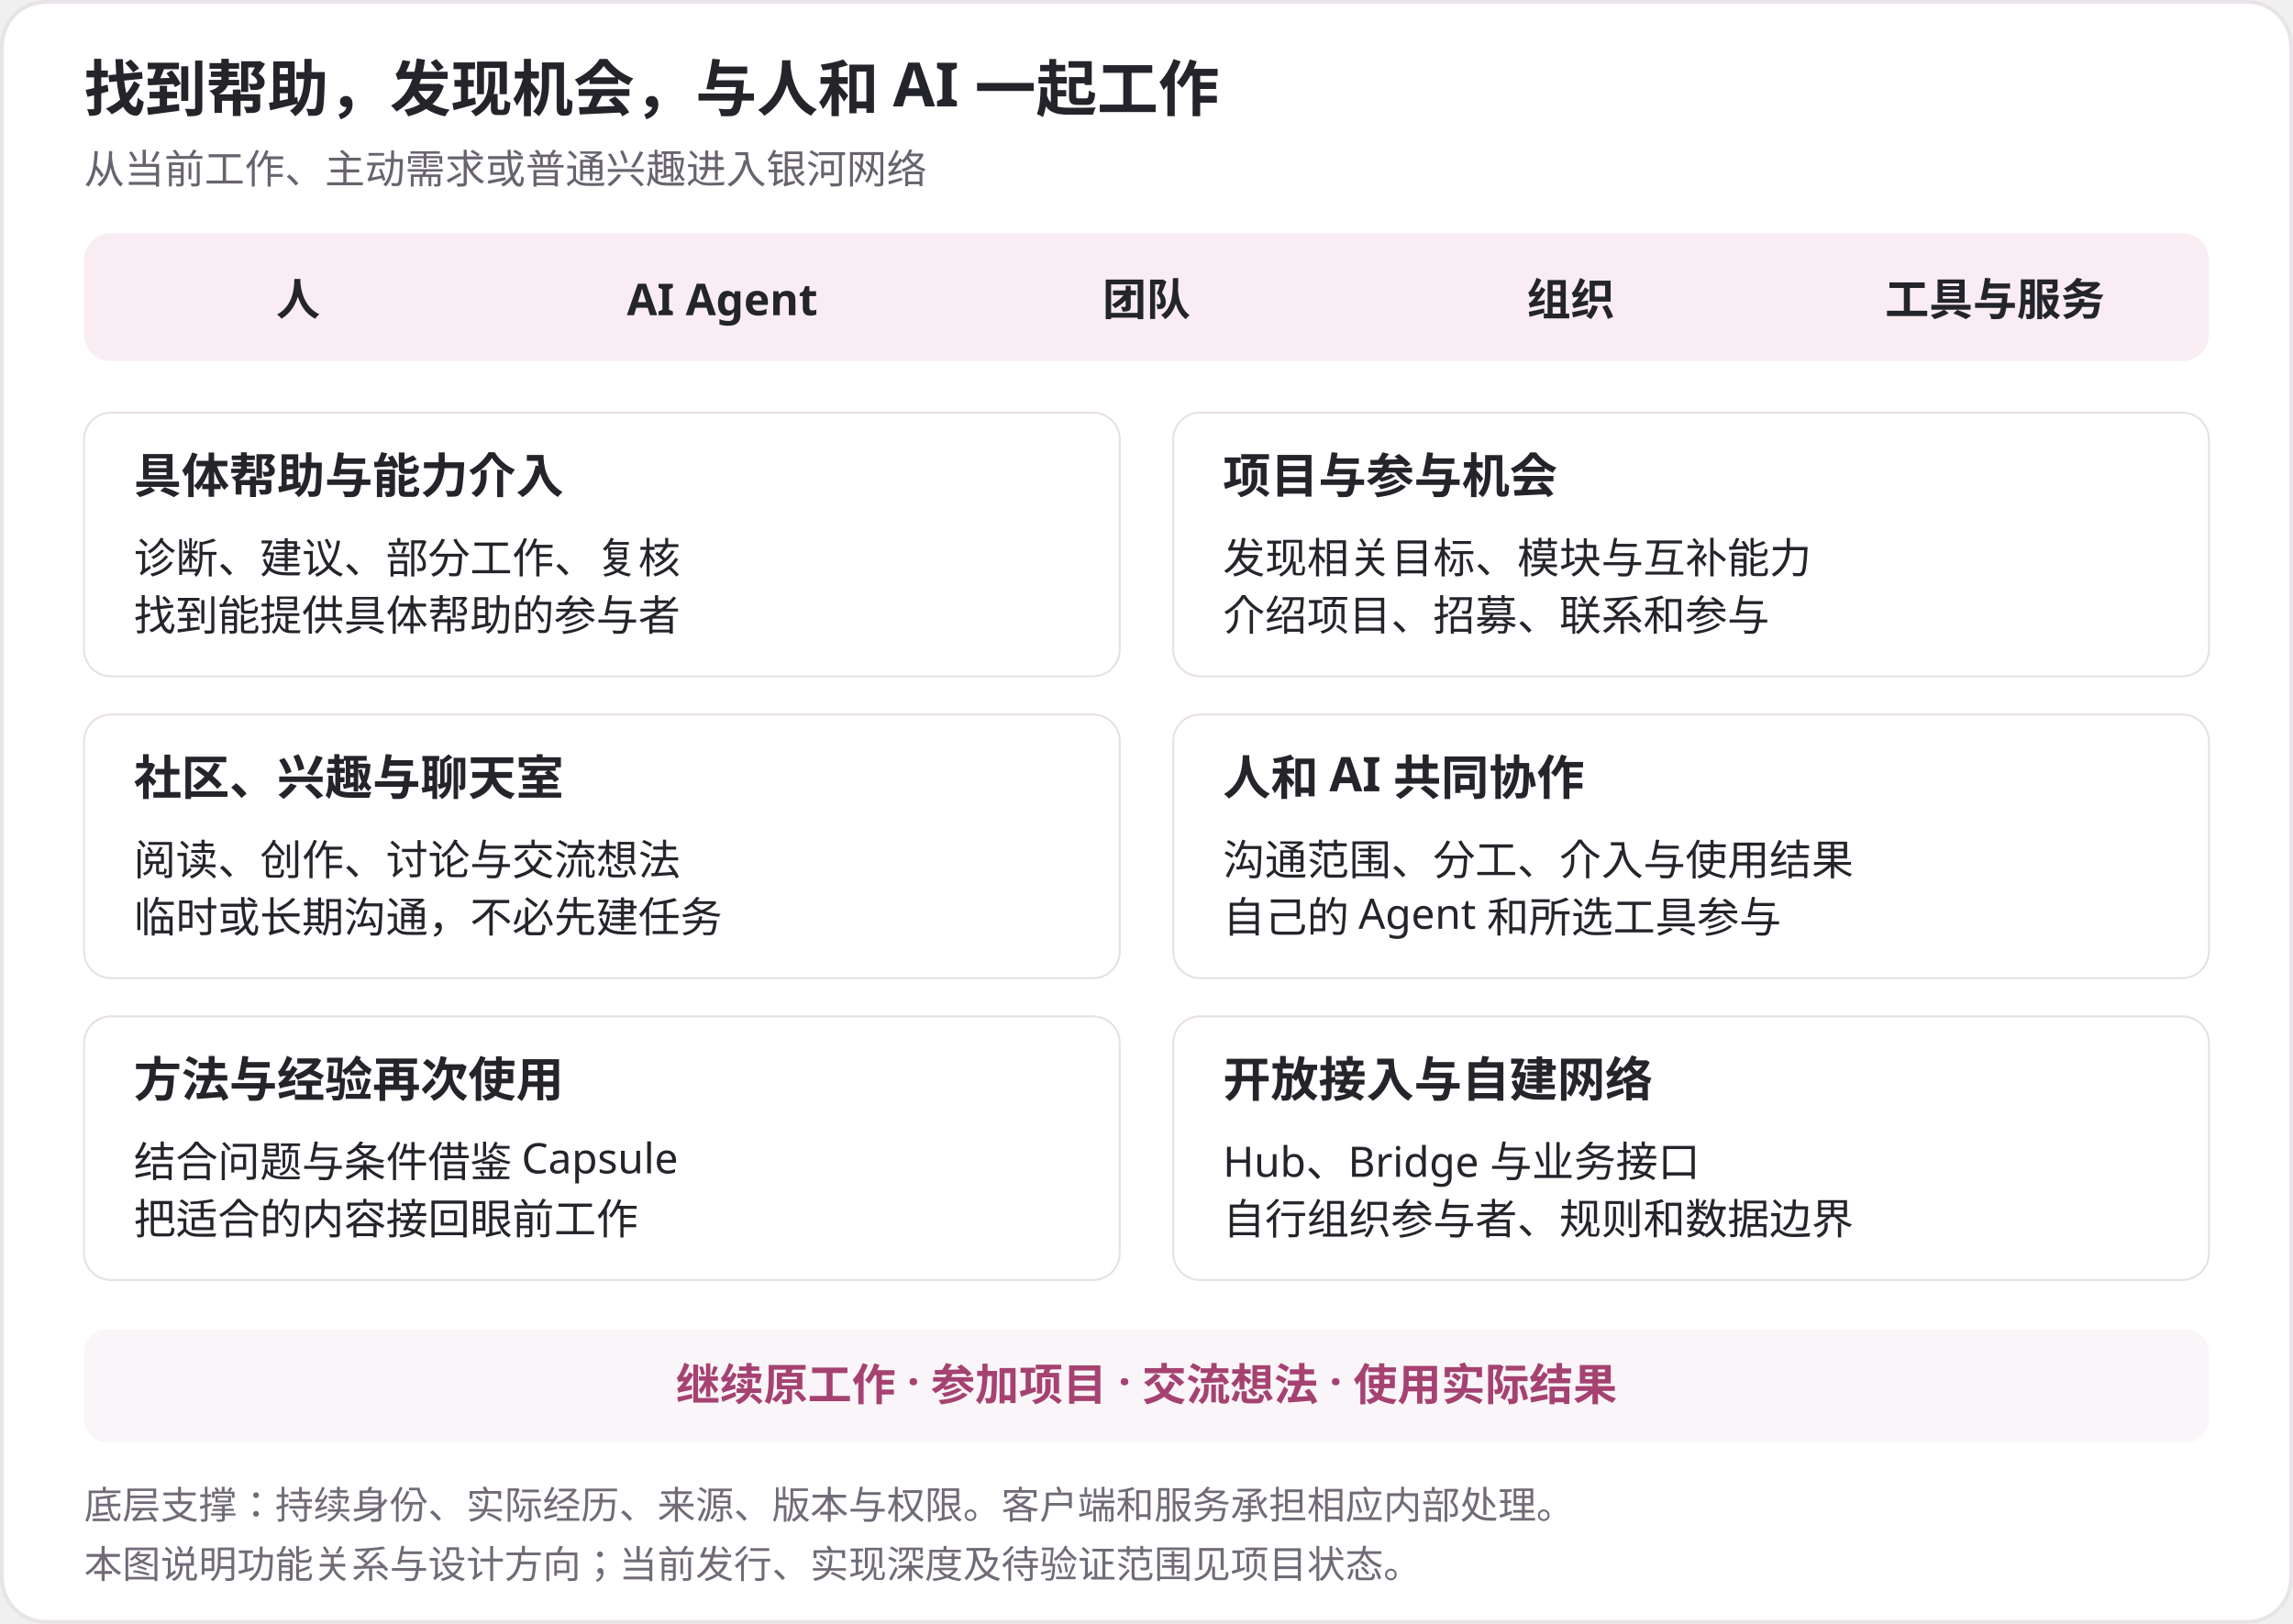
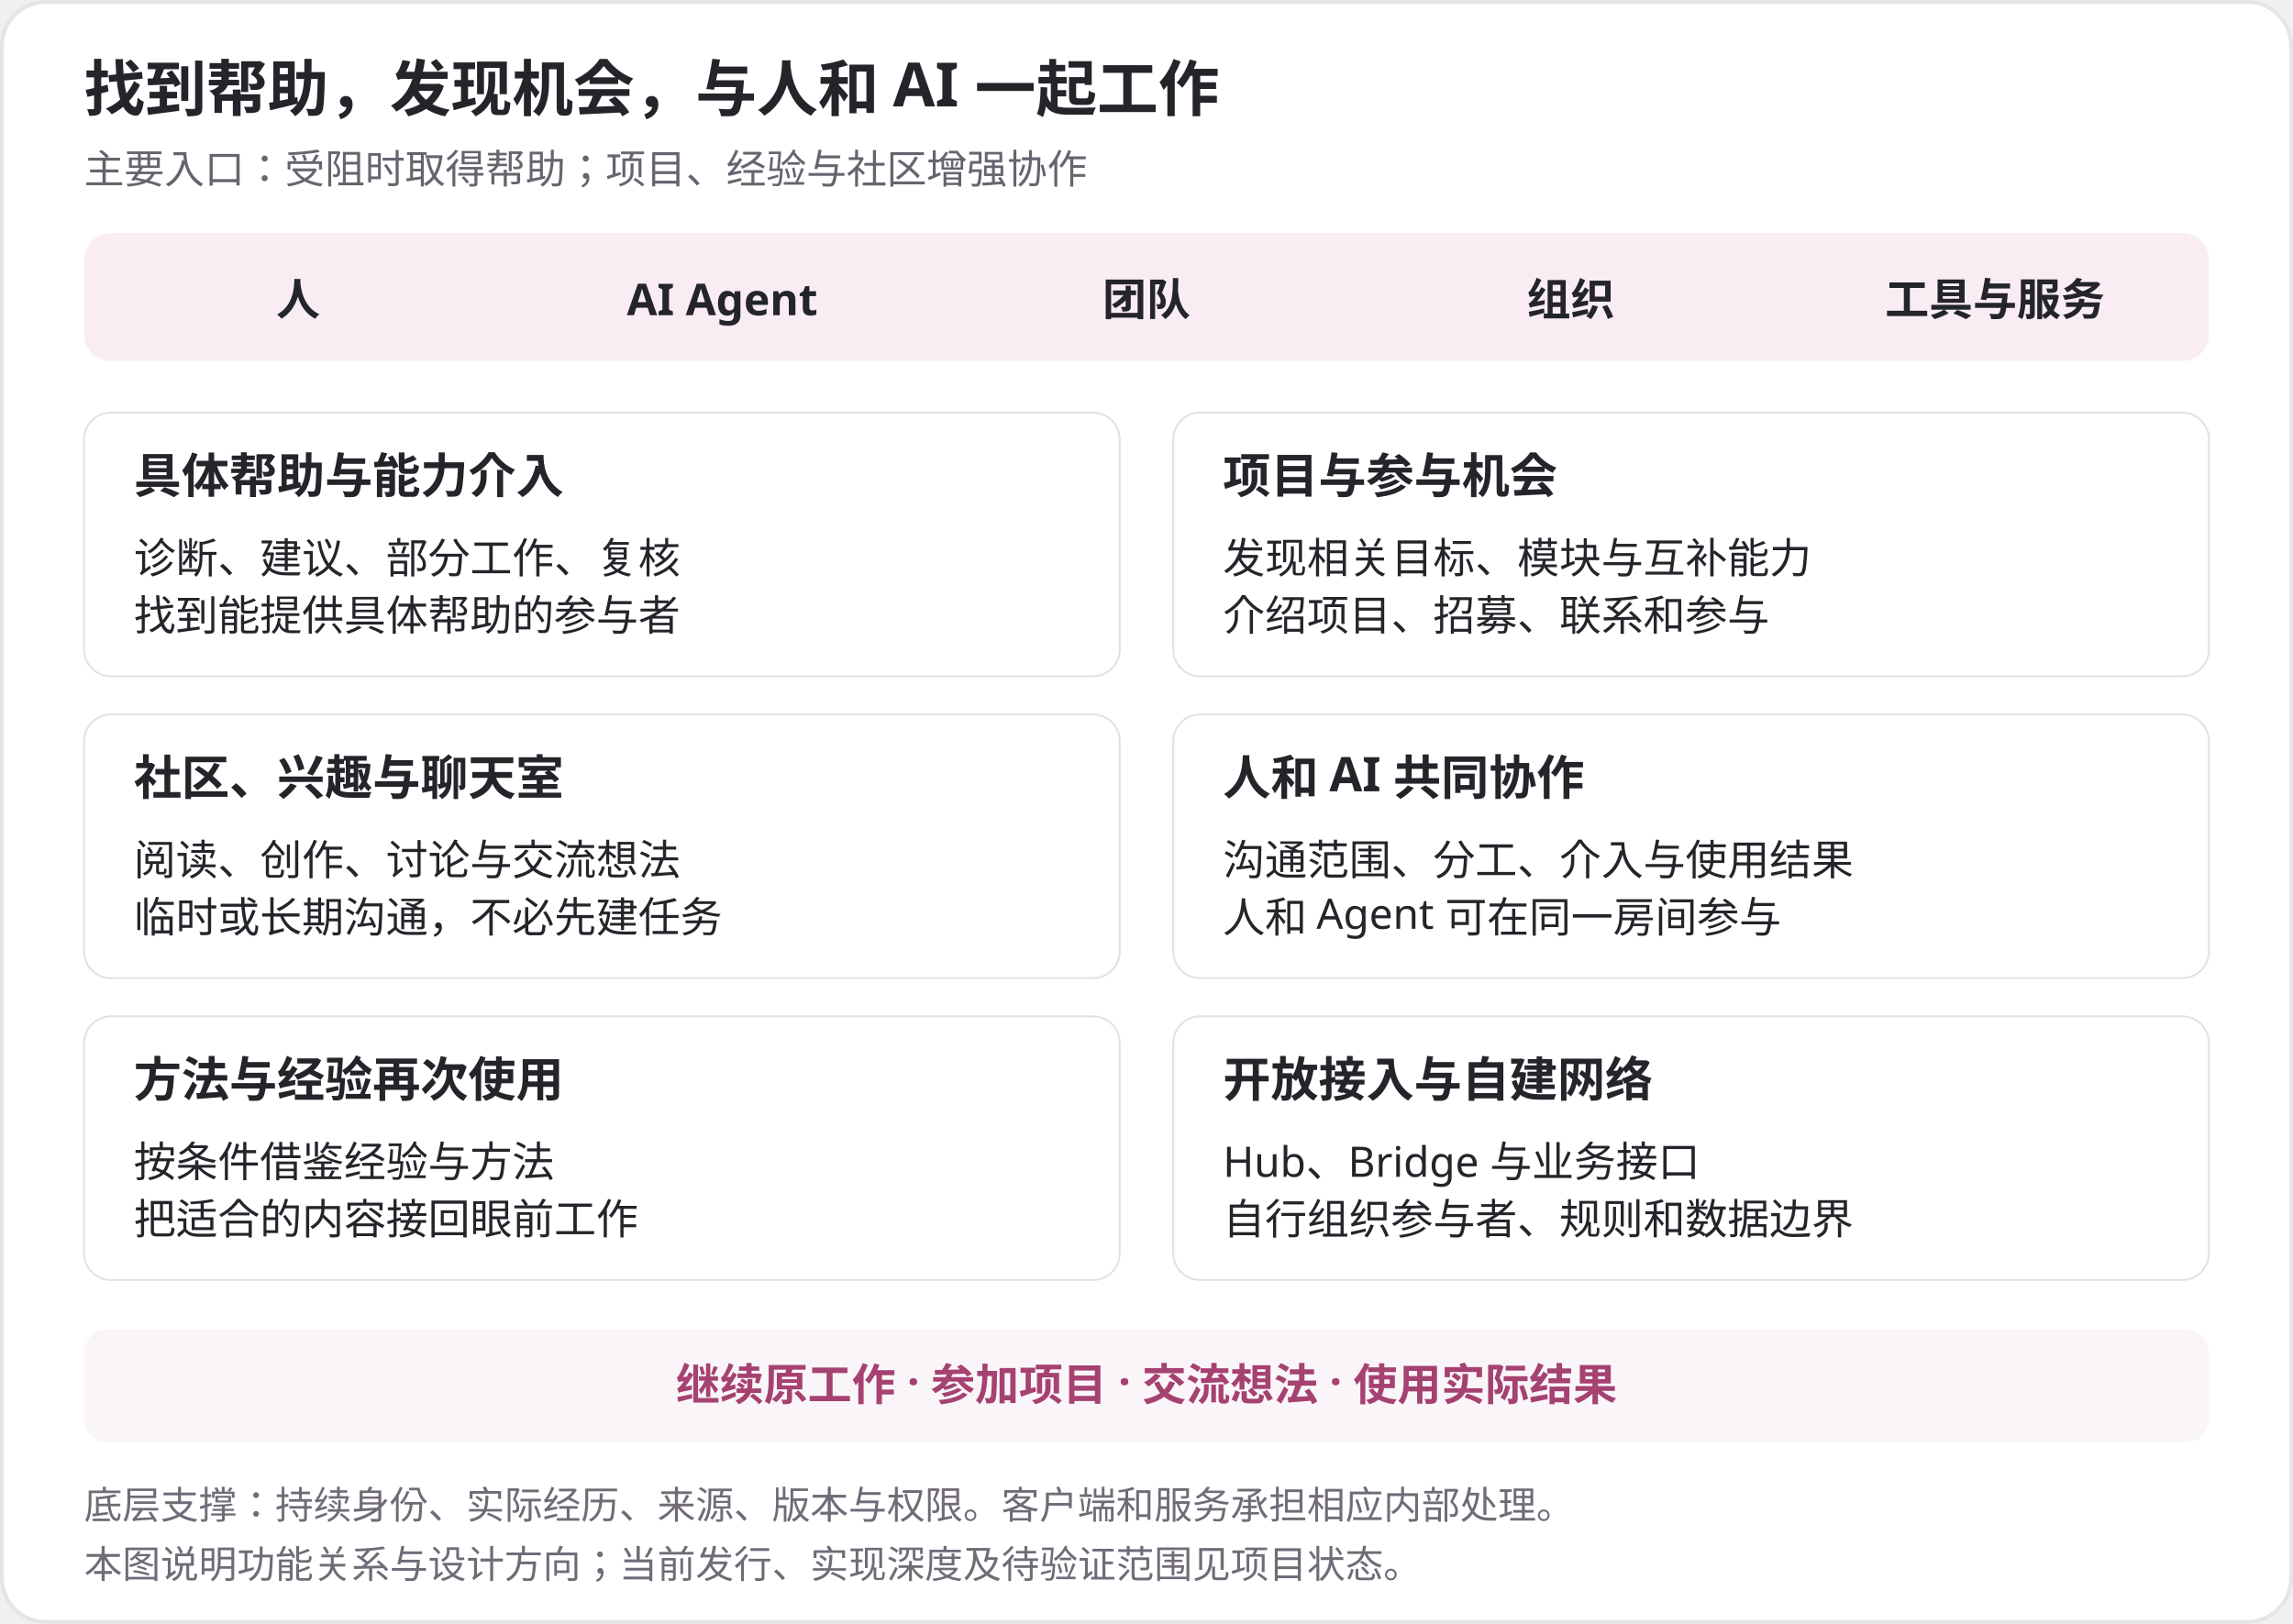
<svg xmlns="http://www.w3.org/2000/svg" width="1200" height="850" viewBox="0 0 1200 850" role="img" aria-labelledby="title description">
  <style>text{font-family:"Segoe UI","Microsoft YaHei","PingFang SC",sans-serif;fill:#24242b}.title{font-size:32px;font-weight:700}.sub{font-size:21px;fill:#68636e}.label{font-size:25px;font-weight:650}.body{font-size:22px;fill:#55515d}.small{font-size:20px;fill:#716a77}.pink{fill:#a54271;font-size:23px;font-weight:650}</style>
  <rect x="1" y="1" width="1198" height="848" rx="23" fill="#fff" stroke="#e8e3e8" stroke-width="2" />
  <text x="44" y="58" class="title">找到帮助，发现机会，与人和 AI 一起工作</text>
-   <text x="44" y="96" class="sub">从当前工作、主动需求或普通兴趣进入银河网络</text>
+   <text x="44" y="96" class="sub">主要入口：受阻时取得帮助；项目、经验与社区增强协作</text>
  <rect x="44" y="122" width="1112" height="67" rx="14" fill="#f9edf3" />
  <g class="pink" text-anchor="middle">
    <text x="156" y="165">人</text>
    <text x="378" y="165">AI Agent</text>
    <text x="600" y="165">团队</text>
    <text x="822" y="165">组织</text>
    <text x="1044" y="165">工具与服务</text>
  </g>
  <g fill="#fff" stroke="#e7dfe5">
    <rect x="44" y="216" width="542" height="138" rx="14" />
    <rect x="614" y="216" width="542" height="138" rx="14" />
    <rect x="44" y="374" width="542" height="138" rx="14" />
    <rect x="614" y="374" width="542" height="138" rx="14" />
    <rect x="44" y="532" width="542" height="138" rx="14" />
    <rect x="614" y="532" width="542" height="138" rx="14" />
  </g>
  <g class="label">
    <text x="70" y="258">具体帮助与能力介入</text>
    <text x="640" y="258">项目与参与机会</text>
    <text x="70" y="416">社区、兴趣与聊天室</text>
    <text x="640" y="416">人和 AI 共同协作</text>
    <text x="70" y="574">方法与经验再次使用</text>
    <text x="640" y="574">开放接入与自建网络</text>
  </g>
  <g class="body">
    <text x="70" y="300">诊断、建议、部分工作、复核</text>
    <text x="70" y="330">找到能提供具体帮助的参与者</text>
    <text x="640" y="300">发现相关目标、模块与互补能力</text>
    <text x="640" y="330">介绍项目、招募、联系和参与</text>
    <text x="70" y="458">阅读、创作、讨论与交流想法</text>
    <text x="70" y="488">临时或长期沟通，不必先建任务</text>
    <text x="640" y="458">沟通范围、分工、介入与使用结果</text>
-     <text x="640" y="488">自己的 Agent 和所选工具参与</text>
-     <text x="70" y="616">结合问题与条件借鉴 Capsule</text>
+     <text x="640" y="488">人和 Agent 可在同一房间参与</text>
+     <text x="70" y="616">按条件借鉴经验与方法</text>
    <text x="70" y="646">把适合的内容接回眼前工作</text>
    <text x="640" y="616">Hub、Bridge 与业务接口</text>
    <text x="640" y="646">自行组织参与者、规则和数据边界</text>
  </g>
  <rect x="44" y="696" width="1112" height="59" rx="12" fill="#faf5f8" />
  <text x="600" y="733" text-anchor="middle" class="pink">继续原工作 · 参加项目 · 交流想法 · 使用实际结果</text>
  <text x="44" y="795" class="small">底层支撑：持续身份、实际经历、来源、版本与权限。客户端和服务承担相应内部处理。</text>
  <text x="44" y="826" class="small">本图说明功能关系与设计方向；当前发行、实现深度及待验证范围见项目状态。</text>
</svg>
